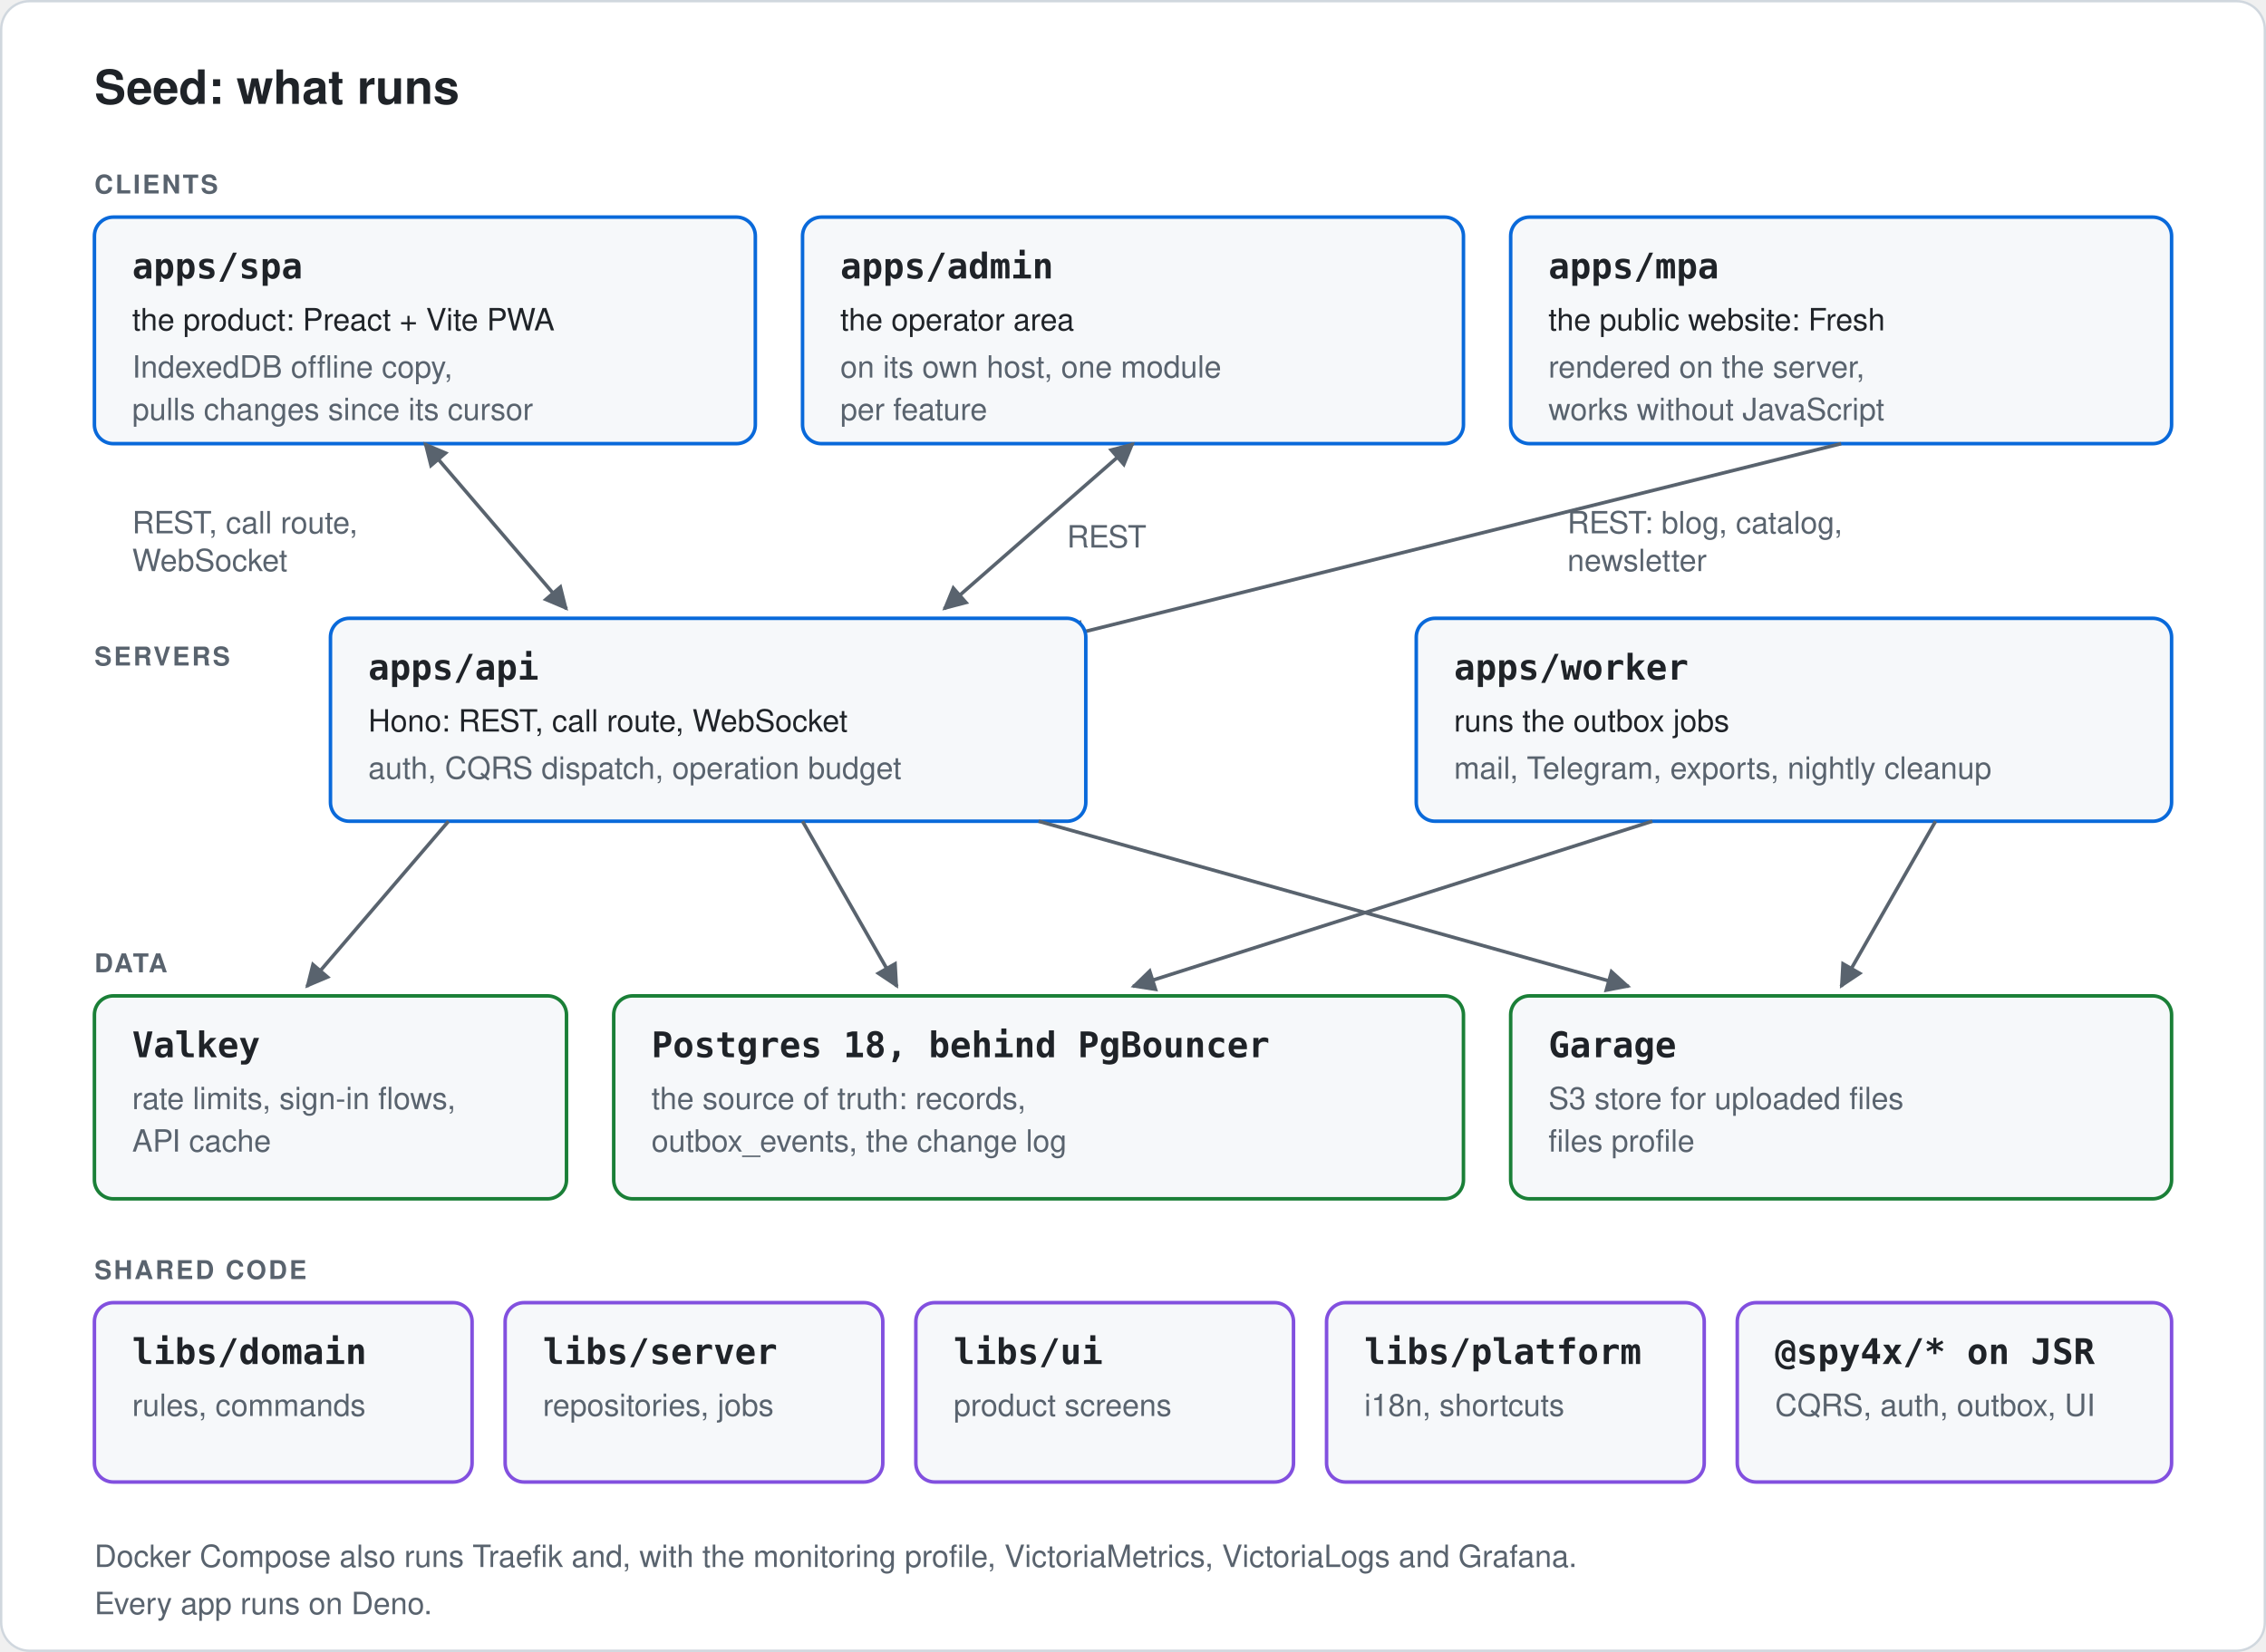
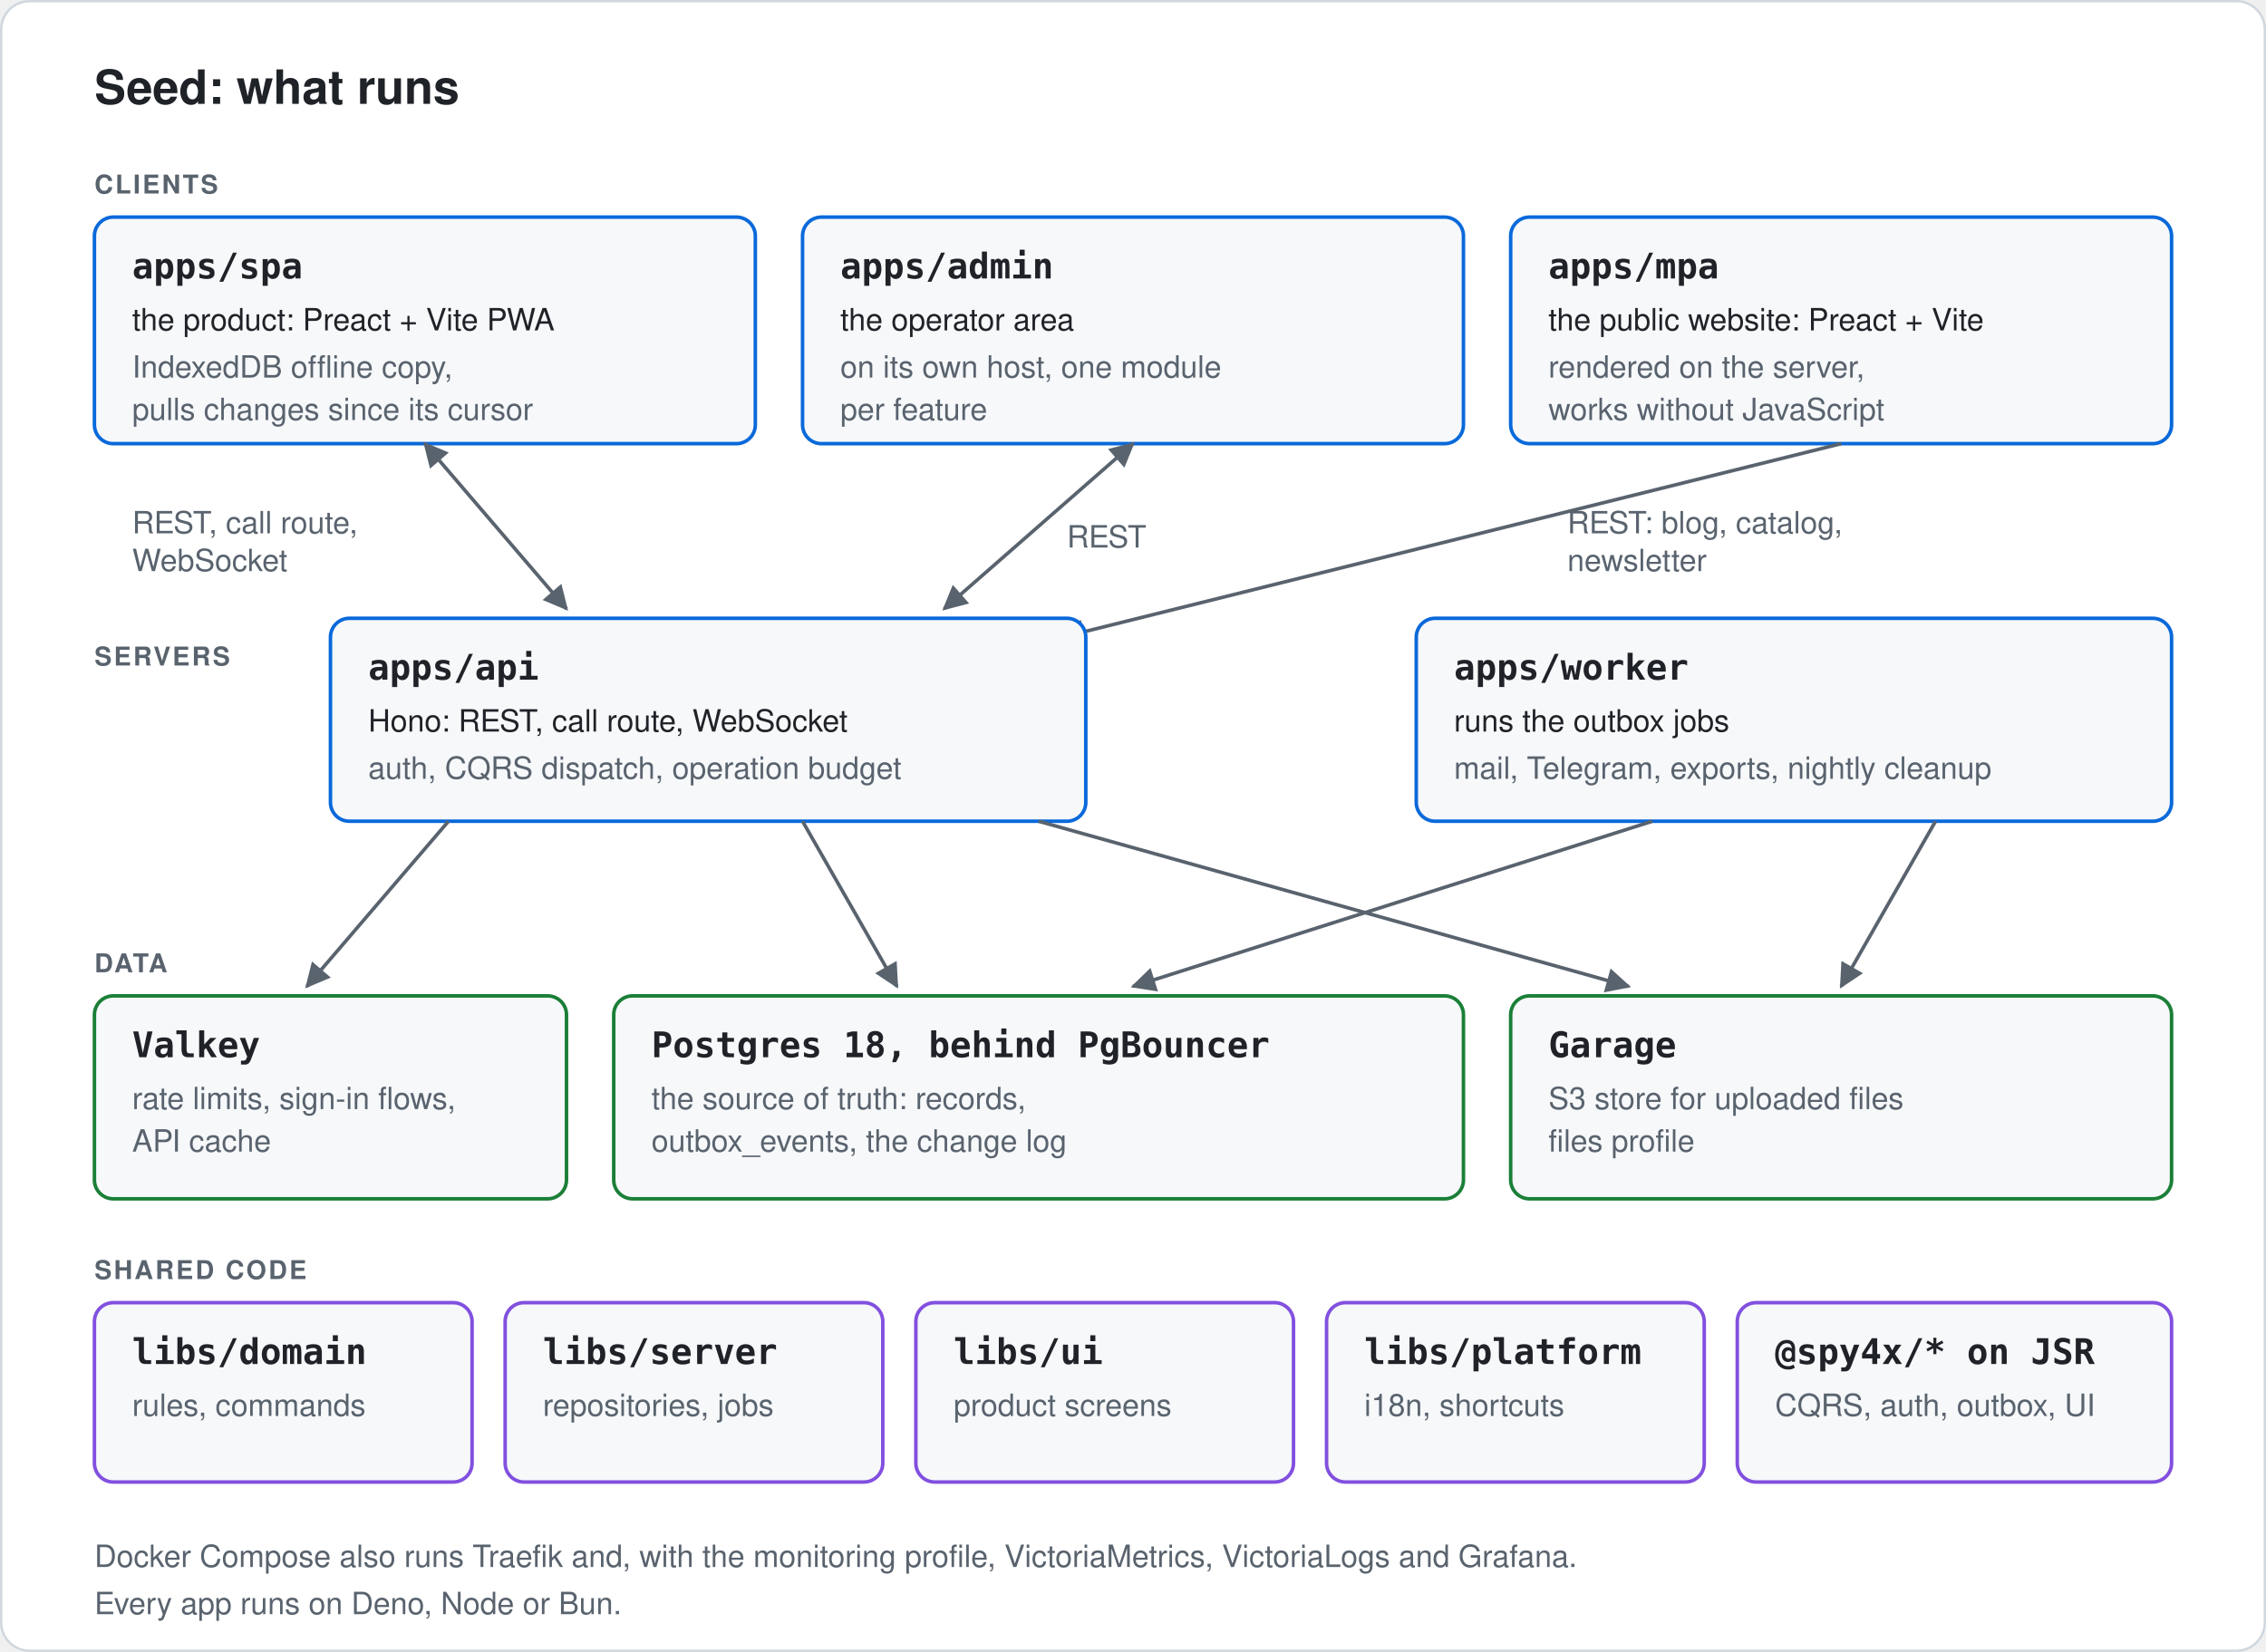
<svg xmlns="http://www.w3.org/2000/svg" viewBox="0 0 960 700" width="960" height="700" role="img" aria-labelledby="title desc">
  <style>
    .bg { fill: #ffffff; stroke: #d0d7de; }
    .t { fill: #1f2328; font-family: -apple-system, BlinkMacSystemFont, "Segoe UI", Helvetica, Arial, sans-serif; font-size: 13px; }
    .h { font-family: ui-monospace, SFMono-Regular, Menlo, Consolas, monospace; font-size: 15px; font-weight: 600; }
    .title { font-size: 20px; font-weight: 600; }
    .m { fill: #59636e; }
    .tier { fill: #59636e; font-size: 11px; font-weight: 600; letter-spacing: 0.08em; }
    .box { fill: #f6f8fa; stroke-width: 1.5; }
    .app { stroke: #0969da; }
    .data { stroke: #1a7f37; }
    .lib { stroke: #8250df; }
    .ops { stroke: #d0d7de; }
    .line { stroke: #59636e; stroke-width: 1.5; fill: none; }
    .head { fill: #59636e; }
    @media (prefers-color-scheme: dark) {
      .bg { fill: #0d1117; stroke: #30363d; }
      .t { fill: #e6edf3; }
      .m, .tier { fill: #9198a1; }
      .box { fill: #161b22; }
      .app { stroke: #4493f8; }
      .data { stroke: #3fb950; }
      .lib { stroke: #ab7df8; }
      .ops { stroke: #30363d; }
      .line { stroke: #9198a1; }
      .head { fill: #9198a1; }
    }
  </style>
  <defs>
    <marker id="arrow" viewBox="0 0 10 10" refX="9" refY="5" markerWidth="7" markerHeight="7" orient="auto-start-reverse">
      <path class="head" d="M0 0 L10 5 L0 10 z" />
    </marker>
  </defs>
  <rect class="bg" x="0.5" y="0.5" width="959" height="699" rx="12" />
  <text class="t title" x="40" y="44">Seed: what runs</text>
  <text class="t tier" x="40" y="82">CLIENTS</text>
  <rect class="box app" x="40" y="92" width="280" height="96" rx="8" />
  <text class="t h" x="56" y="118">apps/spa</text>
  <text class="t" x="56" y="140">the product: Preact + Vite PWA</text>
  <text class="t m" x="56" y="160">IndexedDB offline copy,</text>
  <text class="t m" x="56" y="178">pulls changes since its cursor</text>
  <rect class="box app" x="340" y="92" width="280" height="96" rx="8" />
  <text class="t h" x="356" y="118">apps/admin</text>
  <text class="t" x="356" y="140">the operator area</text>
  <text class="t m" x="356" y="160">on its own host, one module</text>
  <text class="t m" x="356" y="178">per feature</text>
  <rect class="box app" x="640" y="92" width="280" height="96" rx="8" />
  <text class="t h" x="656" y="118">apps/mpa</text>
-   <text class="t" x="656" y="140">the public website: Fresh</text>
+   <text class="t" x="656" y="140">the public website: Preact + Vite</text>
  <text class="t m" x="656" y="160">rendered on the server,</text>
  <text class="t m" x="656" y="178">works without JavaScript</text>
  <line class="line" x1="180" y1="188" x2="240" y2="258" marker-start="url(#arrow)" marker-end="url(#arrow)" />
  <text class="t m" x="56" y="226">REST, call route,</text>
  <text class="t m" x="56" y="242">WebSocket</text>
  <line class="line" x1="480" y1="188" x2="400" y2="258" marker-start="url(#arrow)" marker-end="url(#arrow)" />
  <text class="t m" x="452" y="232">REST</text>
  <line class="line" x1="780" y1="188" x2="450" y2="270" marker-end="url(#arrow)" />
  <text class="t m" x="664" y="226">REST: blog, catalog,</text>
  <text class="t m" x="664" y="242">newsletter</text>
  <text class="t tier" x="40" y="282">SERVERS</text>
  <rect class="box app" x="140" y="262" width="320" height="86" rx="8" />
  <text class="t h" x="156" y="288">apps/api</text>
  <text class="t" x="156" y="310">Hono: REST, call route, WebSocket</text>
  <text class="t m" x="156" y="330">auth, CQRS dispatch, operation budget</text>
  <rect class="box app" x="600" y="262" width="320" height="86" rx="8" />
  <text class="t h" x="616" y="288">apps/worker</text>
  <text class="t" x="616" y="310">runs the outbox jobs</text>
  <text class="t m" x="616" y="330">mail, Telegram, exports, nightly cleanup</text>
  <line class="line" x1="190" y1="348" x2="130" y2="418" marker-end="url(#arrow)" />
  <line class="line" x1="340" y1="348" x2="380" y2="418" marker-end="url(#arrow)" />
  <line class="line" x1="440" y1="348" x2="690" y2="418" marker-end="url(#arrow)" />
  <line class="line" x1="700" y1="348" x2="480" y2="418" marker-end="url(#arrow)" />
  <line class="line" x1="820" y1="348" x2="780" y2="418" marker-end="url(#arrow)" />
  <text class="t tier" x="40" y="412">DATA</text>
  <rect class="box data" x="40" y="422" width="200" height="86" rx="8" />
  <text class="t h" x="56" y="448">Valkey</text>
  <text class="t m" x="56" y="470">rate limits, sign-in flows,</text>
  <text class="t m" x="56" y="488">API cache</text>
  <rect class="box data" x="260" y="422" width="360" height="86" rx="8" />
  <text class="t h" x="276" y="448">Postgres 18, behind PgBouncer</text>
  <text class="t m" x="276" y="470">the source of truth: records,</text>
  <text class="t m" x="276" y="488">outbox_events, the change log</text>
  <rect class="box data" x="640" y="422" width="280" height="86" rx="8" />
  <text class="t h" x="656" y="448">Garage</text>
  <text class="t m" x="656" y="470">S3 store for uploaded files</text>
  <text class="t m" x="656" y="488">files profile</text>
  <text class="t tier" x="40" y="542">SHARED CODE</text>
  <rect class="box lib" x="40" y="552" width="160" height="76" rx="8" />
  <text class="t h" x="56" y="578">libs/domain</text>
  <text class="t m" x="56" y="600">rules, commands</text>
  <rect class="box lib" x="214" y="552" width="160" height="76" rx="8" />
  <text class="t h" x="230" y="578">libs/server</text>
  <text class="t m" x="230" y="600">repositories, jobs</text>
  <rect class="box lib" x="388" y="552" width="160" height="76" rx="8" />
  <text class="t h" x="404" y="578">libs/ui</text>
  <text class="t m" x="404" y="600">product screens</text>
  <rect class="box lib" x="562" y="552" width="160" height="76" rx="8" />
  <text class="t h" x="578" y="578">libs/platform</text>
  <text class="t m" x="578" y="600">i18n, shortcuts</text>
  <rect class="box lib" x="736" y="552" width="184" height="76" rx="8" />
  <text class="t h" x="752" y="578">@spy4x/* on JSR</text>
  <text class="t m" x="752" y="600">CQRS, auth, outbox, UI</text>
  <text class="t m" x="40" y="664">Docker Compose also runs Traefik and, with the monitoring profile, VictoriaMetrics, VictoriaLogs and Grafana.</text>
-   <text class="t m" x="40" y="684">Every app runs on Deno.</text>
+   <text class="t m" x="40" y="684">Every app runs on Deno, Node or Bun.</text>
</svg>
